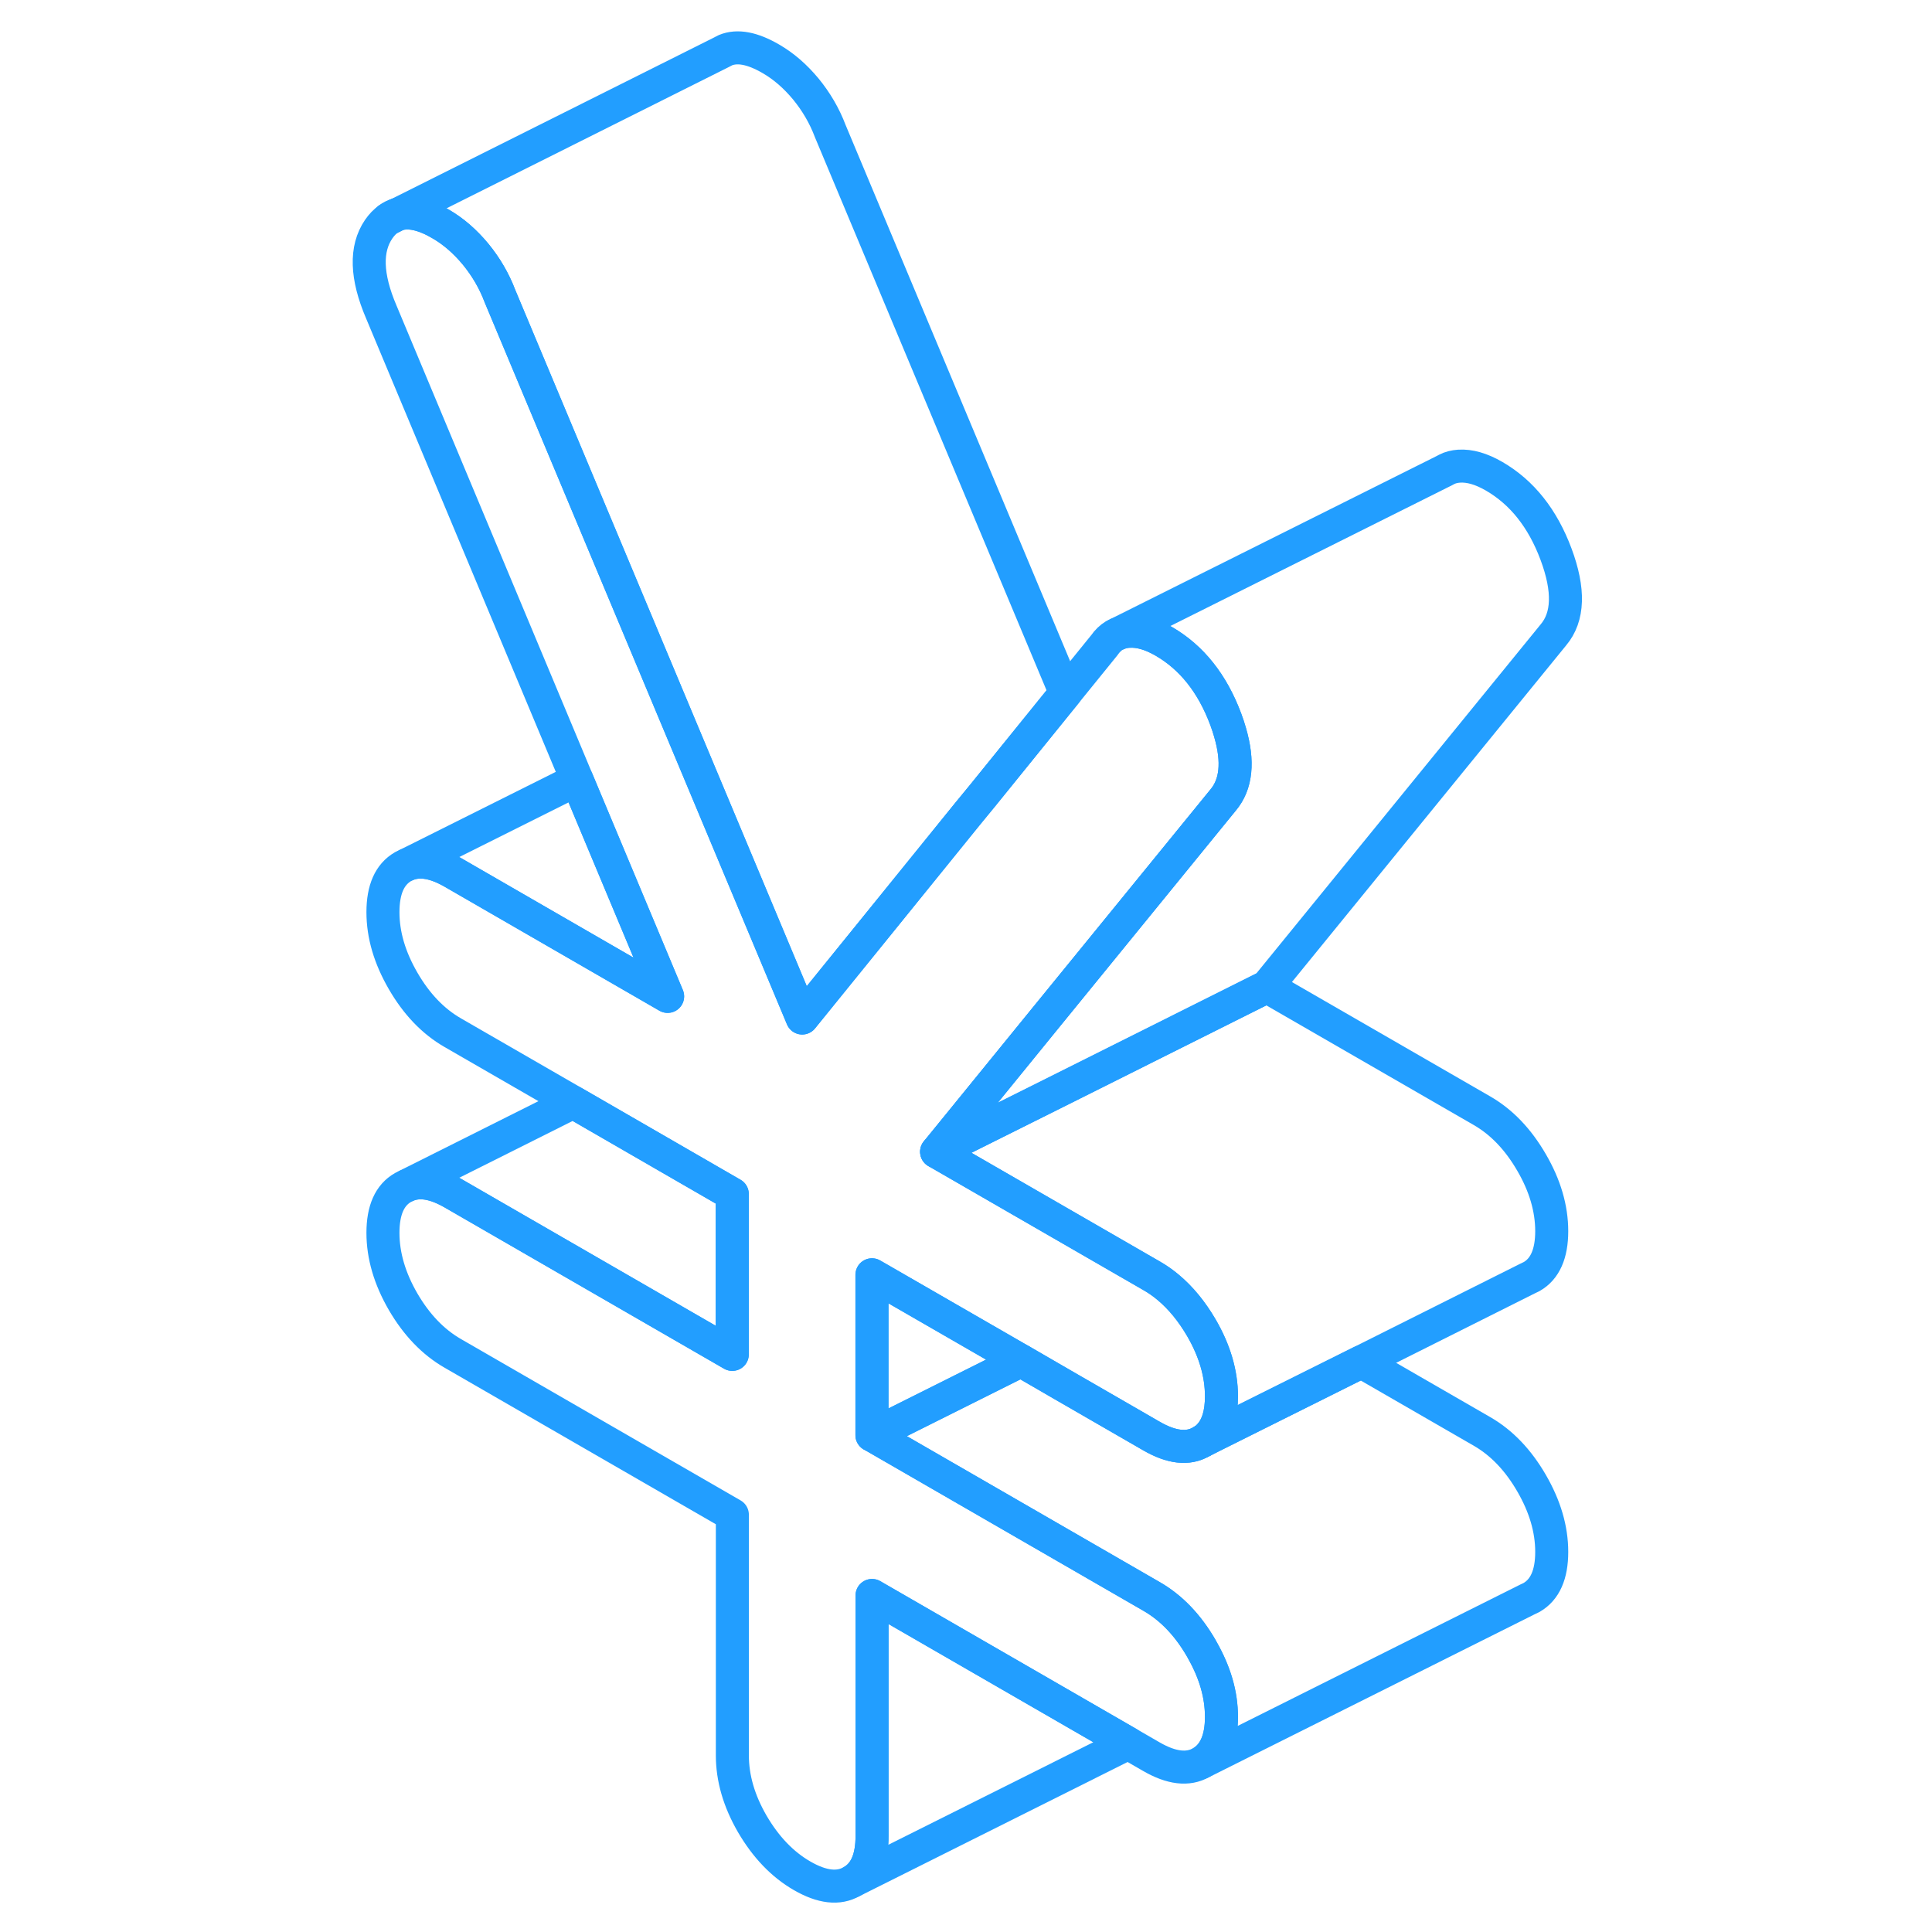
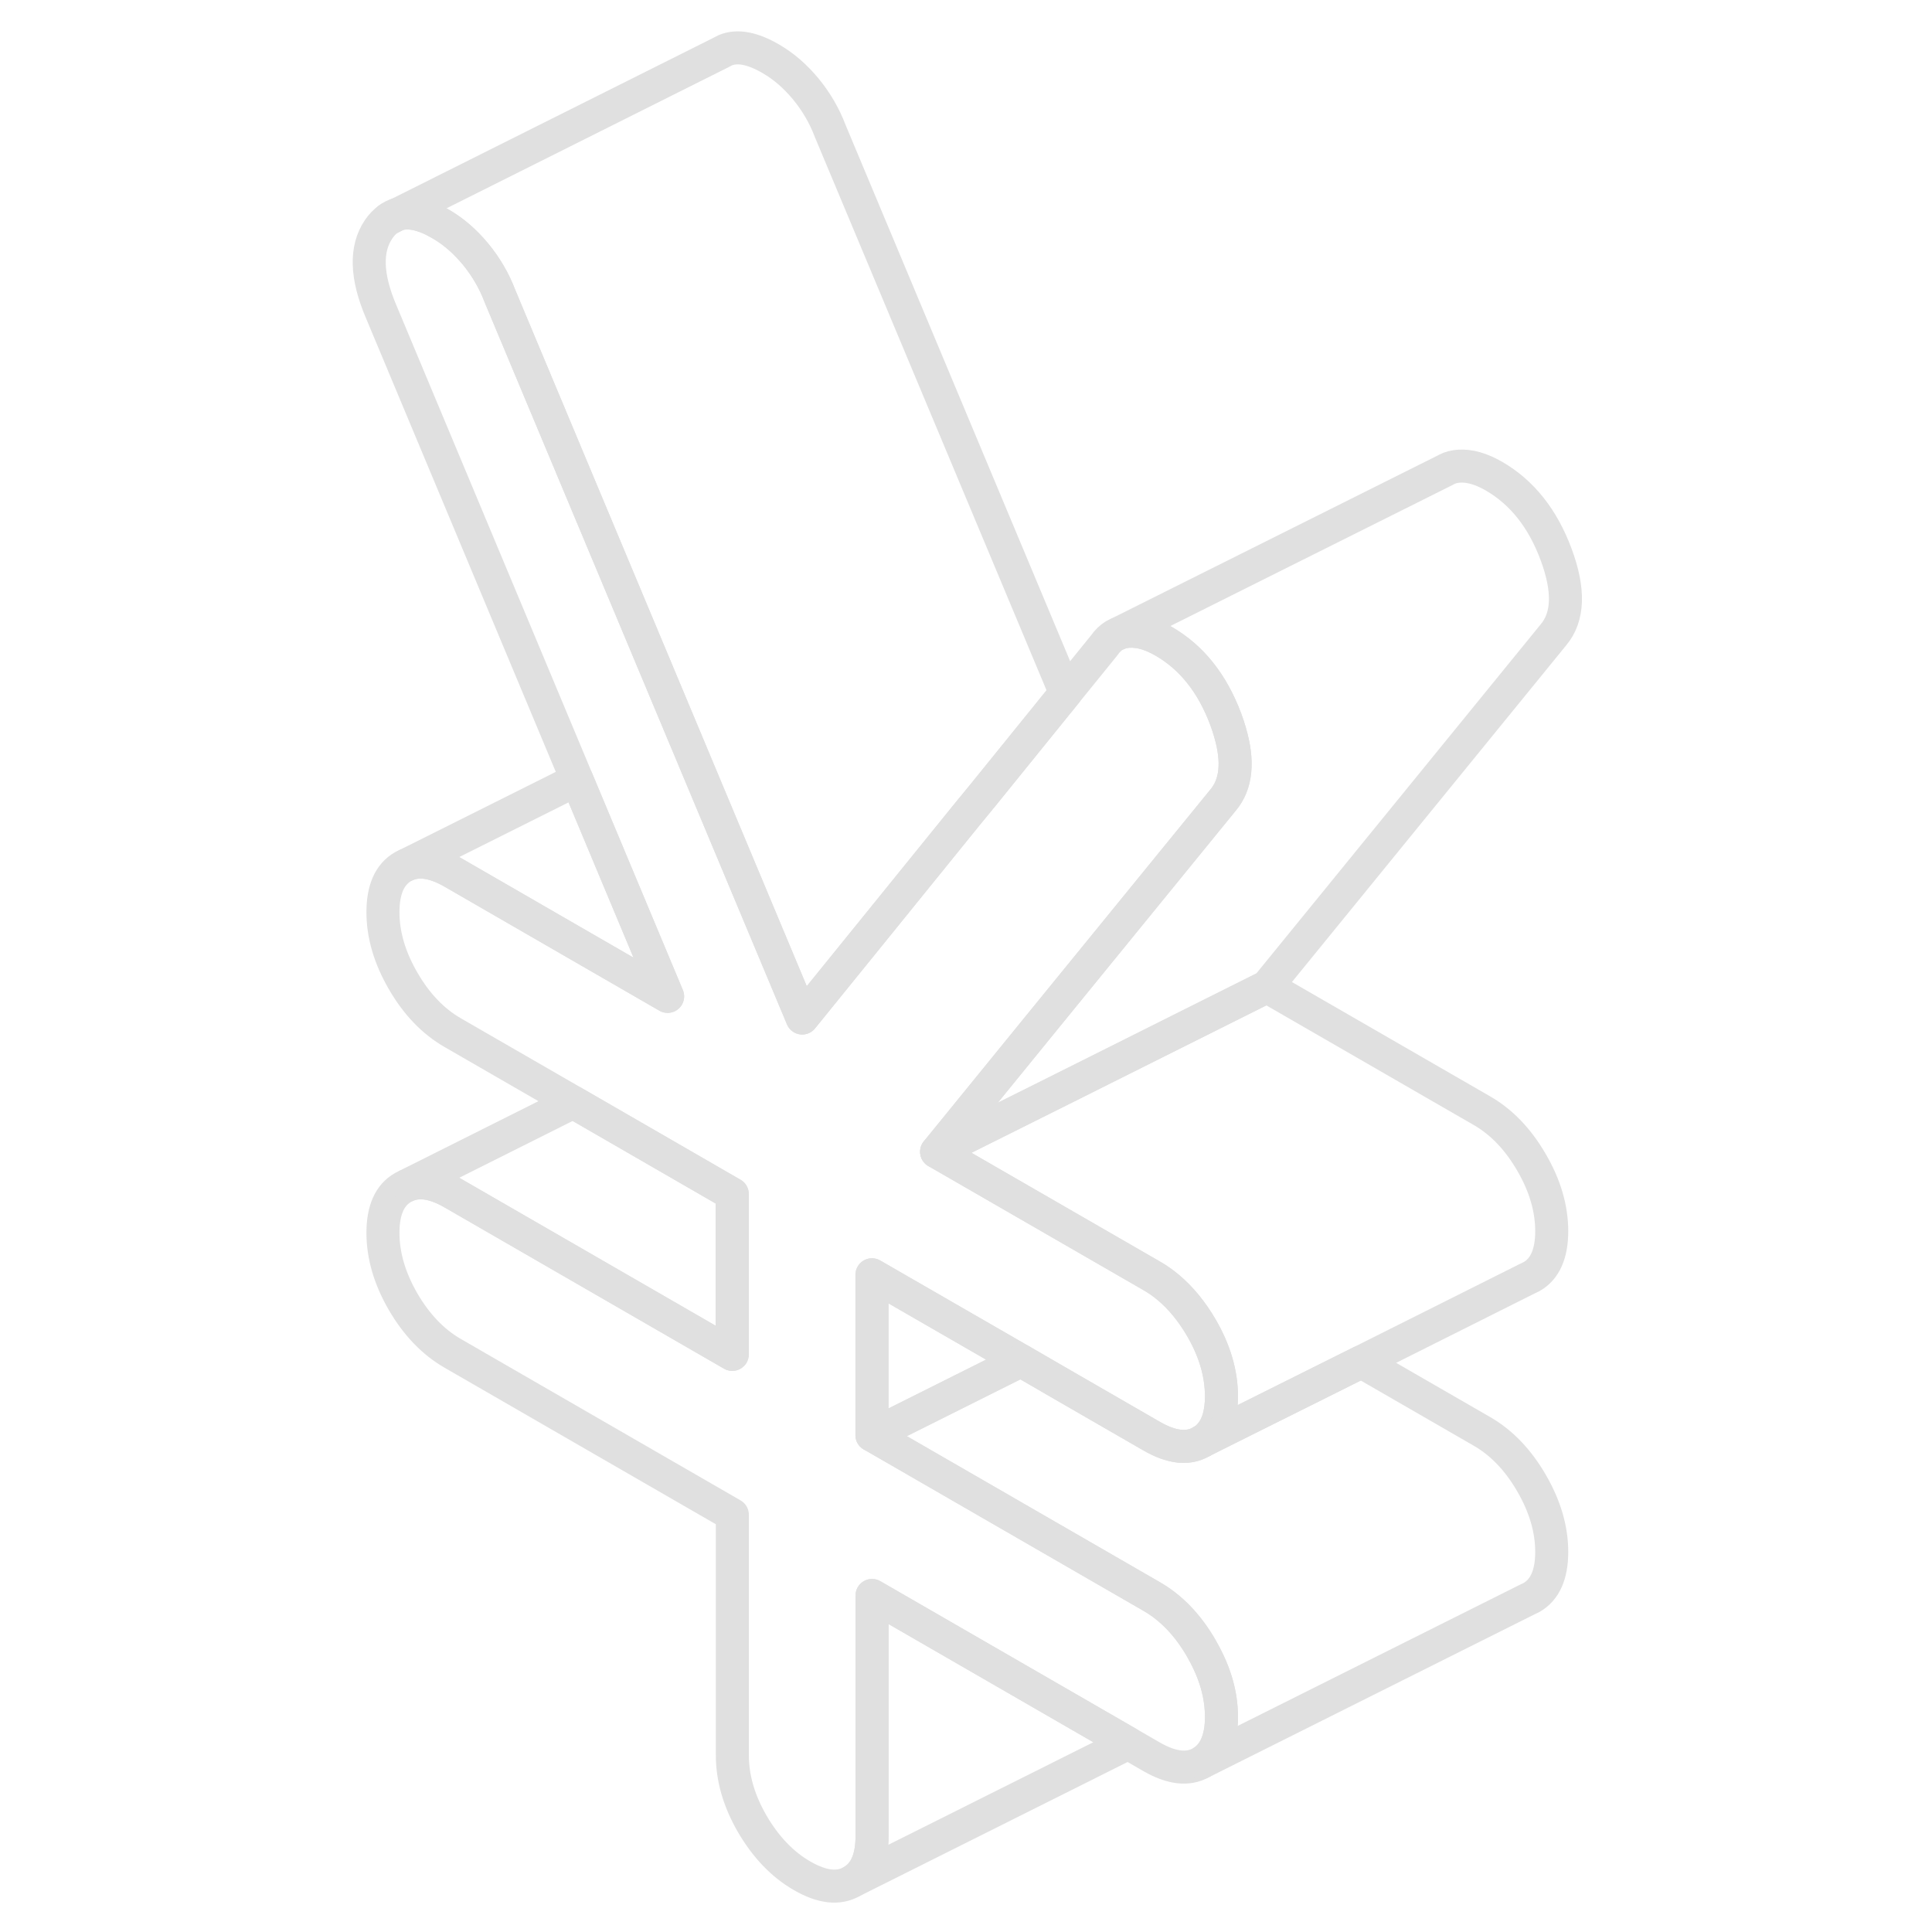
<svg xmlns="http://www.w3.org/2000/svg" width="48" height="48" viewBox="0 0 77 117" fill="none" stroke-width="2px" stroke-linecap="round" stroke-linejoin="round">
-   <path d="M4.071 12.98L3.521 13.26C3.691 13.13 3.871 13.04 4.071 12.98Z" stroke="#229EFF" stroke-linejoin="round" />
-   <path d="M37.901 68.3L36.72 69.75L49.74 77.26C50.09 77.46 50.42 77.69 50.73 77.95C51.5 78.59 52.17 79.41 52.75 80.4C53.56 81.79 53.97 83.18 53.97 84.56C53.97 85.59 53.74 86.37 53.27 86.89C53.14 87.04 52.99 87.17 52.81 87.27C52.79 87.29 52.77 87.3 52.75 87.31C51.94 87.78 50.94 87.66 49.74 86.97L44.35 83.86L41.831 82.4L32.81 77.2V86.91L44.35 93.57L49.74 96.68C50.94 97.37 51.94 98.42 52.75 99.82C52.77 99.86 52.79 99.89 52.81 99.93C53.58 101.29 53.97 102.64 53.97 103.98C53.97 105.32 53.56 106.27 52.75 106.74C51.94 107.2 50.94 107.08 49.74 106.39L48.32 105.57L32.81 96.62V111.19C32.81 112.56 32.41 113.48 31.59 113.94C30.78 114.41 29.78 114.29 28.581 113.6C27.381 112.91 26.38 111.86 25.56 110.46C24.75 109.06 24.351 107.68 24.351 106.3V91.73L7.421 81.96C6.221 81.27 5.221 80.22 4.411 78.83C3.601 77.43 3.191 76.04 3.191 74.66C3.191 73.28 3.601 72.37 4.411 71.91L4.661 71.79C5.421 71.47 6.341 71.63 7.421 72.25L24.351 82.02V72.31L14.72 66.75L7.421 62.54C6.221 61.85 5.221 60.8 4.411 59.4C3.601 58 3.191 56.62 3.191 55.24C3.191 53.86 3.601 52.95 4.411 52.48L4.661 52.36C5.421 52.05 6.341 52.21 7.421 52.83L20.431 60.34L14.941 47.22L3.09 18.89C2.17 16.74 2.121 15.07 2.931 13.88C3.111 13.62 3.31 13.41 3.53 13.26L4.08 12.98C4.79 12.77 5.651 12.96 6.681 13.56C7.461 14.01 8.16 14.62 8.8 15.39C9.43 16.16 9.93 17.01 10.28 17.94L21.22 44.07L28.581 61.65L33.24 55.9L38.6 49.28L39.52 48.16L44.53 41.97L46.88 39.07C47.05 38.82 47.26 38.62 47.49 38.48L47.701 38.38C47.911 38.29 48.13 38.24 48.361 38.23C49.001 38.19 49.7 38.39 50.48 38.84C52.17 39.82 53.42 41.39 54.23 43.56C54.33 43.83 54.42 44.1 54.49 44.35C55.01 46.13 54.87 47.5 54.07 48.45L43.28 61.69L37.901 68.3Z" stroke="#229EFF" stroke-linejoin="round" />
-   <path d="M52.8 87.27L52.74 87.31C52.76 87.3 52.78 87.29 52.8 87.27Z" stroke="#229EFF" stroke-linejoin="round" />
-   <path d="M73.971 74.56C73.971 75.93 73.561 76.85 72.751 77.31L72.501 77.43L62.441 82.47L53.421 86.97L52.811 87.28C52.991 87.17 53.141 87.04 53.271 86.89C53.741 86.37 53.971 85.59 53.971 84.56C53.971 83.18 53.561 81.79 52.751 80.4C52.171 79.41 51.501 78.59 50.731 77.95C50.421 77.69 50.091 77.46 49.741 77.26L36.721 69.75L38.701 68.76L44.351 65.94L56.721 59.75L69.741 67.26C70.941 67.95 71.941 69 72.751 70.4C73.561 71.79 73.971 73.18 73.971 74.56Z" stroke="#229EFF" stroke-linejoin="round" />
-   <path d="M74.071 38.45L56.721 59.75L44.351 65.94L38.701 68.76L36.721 69.75L37.901 68.3L43.281 61.69L54.071 48.45C54.871 47.5 55.011 46.13 54.491 44.35C54.421 44.1 54.331 43.83 54.231 43.56C53.421 41.39 52.171 39.82 50.481 38.84C49.701 38.39 49.001 38.19 48.361 38.23C48.131 38.24 47.911 38.29 47.701 38.38L67.491 28.49L67.601 28.43C67.831 28.31 68.081 28.25 68.361 28.23C69.001 28.19 69.701 28.39 70.481 28.84C72.171 29.82 73.421 31.39 74.231 33.56C75.041 35.73 74.991 37.36 74.071 38.45Z" stroke="#229EFF" stroke-linejoin="round" />
-   <path d="M44.53 41.97L39.52 48.16L38.6 49.28L33.24 55.9L28.58 61.65L21.22 44.07L10.28 17.94C9.93 17.01 9.43 16.16 8.8 15.39C8.16 14.62 7.46 14.01 6.68 13.56C5.65 12.96 4.79 12.77 4.08 12.98L23.66 3.18L23.93 3.04C24.66 2.74 25.58 2.92 26.68 3.56C27.46 4.01 28.16 4.62 28.8 5.39C29.43 6.16 29.93 7.01 30.28 7.94L44.53 41.97Z" stroke="#229EFF" stroke-linejoin="round" />
-   <path d="M20.43 60.34L7.42 52.83C6.34 52.21 5.42 52.05 4.66 52.36L14.94 47.22L20.43 60.34Z" stroke="#229EFF" stroke-linejoin="round" />
-   <path d="M24.34 72.31V82.02L7.41 72.25C6.33 71.63 5.41 71.47 4.65 71.79L14.71 66.75L24.34 72.31Z" stroke="#229EFF" stroke-linejoin="round" />
-   <path d="M41.821 82.4L32.801 86.91V77.2L41.821 82.4Z" stroke="#229EFF" stroke-linejoin="round" />
-   <path d="M73.971 93.98C73.971 95.36 73.561 96.27 72.751 96.74L72.501 96.86L52.751 106.74C53.56 106.27 53.971 105.36 53.971 103.98C53.971 102.6 53.581 101.29 52.81 99.93C52.791 99.89 52.77 99.86 52.751 99.82C51.941 98.42 50.941 97.37 49.74 96.68L44.351 93.57L32.81 86.91L41.831 82.4L44.351 83.86L49.74 86.97C50.941 87.66 51.941 87.78 52.751 87.31L52.81 87.28L53.421 86.97L62.441 82.47L69.74 86.68C70.941 87.37 71.941 88.42 72.751 89.82C73.561 91.22 73.971 92.6 73.971 93.98Z" stroke="#229EFF" stroke-linejoin="round" />
-   <path d="M48.321 105.57L31.591 113.94C32.411 113.48 32.811 112.56 32.811 111.19V96.62L48.321 105.57Z" stroke="#229EFF" stroke-linejoin="round" />
+   <path d="M4.071 12.98L3.521 13.26C3.691 13.13 3.871 13.04 4.071 12.98Z" stroke="#E0E0E0" stroke-linejoin="round" />
+   <path d="M37.901 68.3L36.72 69.75L49.74 77.26C50.09 77.46 50.42 77.69 50.73 77.95C51.5 78.59 52.17 79.41 52.75 80.4C53.56 81.79 53.97 83.18 53.97 84.56C53.97 85.59 53.74 86.37 53.27 86.89C53.14 87.04 52.99 87.17 52.81 87.27C52.79 87.29 52.77 87.3 52.75 87.31C51.94 87.78 50.94 87.66 49.74 86.97L44.35 83.86L41.831 82.4L32.81 77.2V86.91L44.35 93.57L49.74 96.68C50.94 97.37 51.94 98.42 52.75 99.82C52.77 99.86 52.79 99.89 52.81 99.93C53.58 101.29 53.97 102.64 53.97 103.98C53.97 105.32 53.56 106.27 52.75 106.74C51.94 107.2 50.94 107.08 49.74 106.39L48.32 105.57L32.81 96.62V111.19C32.81 112.56 32.41 113.48 31.59 113.94C30.78 114.41 29.78 114.29 28.581 113.6C27.381 112.91 26.38 111.86 25.56 110.46C24.75 109.06 24.351 107.68 24.351 106.3V91.73L7.421 81.96C6.221 81.27 5.221 80.22 4.411 78.83C3.601 77.43 3.191 76.04 3.191 74.66C3.191 73.28 3.601 72.37 4.411 71.91L4.661 71.79C5.421 71.47 6.341 71.63 7.421 72.25L24.351 82.02V72.31L14.72 66.75L7.421 62.54C6.221 61.85 5.221 60.8 4.411 59.4C3.601 58 3.191 56.62 3.191 55.24C3.191 53.86 3.601 52.95 4.411 52.48L4.661 52.36C5.421 52.05 6.341 52.21 7.421 52.83L20.431 60.34L14.941 47.22L3.09 18.89C2.17 16.74 2.121 15.07 2.931 13.88C3.111 13.62 3.31 13.41 3.53 13.26L4.08 12.98C4.79 12.77 5.651 12.96 6.681 13.56C7.461 14.01 8.16 14.62 8.8 15.39C9.43 16.16 9.93 17.01 10.28 17.94L21.22 44.07L28.581 61.65L33.24 55.9L38.6 49.28L39.52 48.16L44.53 41.97L46.88 39.07C47.05 38.82 47.26 38.62 47.49 38.48L47.701 38.38C47.911 38.29 48.13 38.24 48.361 38.23C49.001 38.19 49.7 38.39 50.48 38.84C52.17 39.82 53.42 41.39 54.23 43.56C54.33 43.83 54.42 44.1 54.49 44.35C55.01 46.13 54.87 47.5 54.07 48.45L43.28 61.69L37.901 68.3Z" stroke="#E0E0E0" stroke-linejoin="round" />
+   <path d="M52.8 87.27L52.74 87.31C52.76 87.3 52.78 87.29 52.8 87.27Z" stroke="#E0E0E0" stroke-linejoin="round" />
+   <path d="M73.971 74.56C73.971 75.93 73.561 76.85 72.751 77.31L72.501 77.43L62.441 82.47L53.421 86.97L52.811 87.28C52.991 87.17 53.141 87.04 53.271 86.89C53.741 86.37 53.971 85.59 53.971 84.56C53.971 83.18 53.561 81.79 52.751 80.4C52.171 79.41 51.501 78.59 50.731 77.95C50.421 77.69 50.091 77.46 49.741 77.26L36.721 69.75L38.701 68.76L44.351 65.94L56.721 59.75L69.741 67.26C70.941 67.95 71.941 69 72.751 70.4C73.561 71.79 73.971 73.18 73.971 74.56Z" stroke="#E0E0E0" stroke-linejoin="round" />
+   <path d="M74.071 38.45L56.721 59.75L44.351 65.94L38.701 68.76L36.721 69.75L37.901 68.3L43.281 61.69L54.071 48.45C54.871 47.5 55.011 46.13 54.491 44.35C54.421 44.1 54.331 43.83 54.231 43.56C53.421 41.39 52.171 39.82 50.481 38.84C49.701 38.39 49.001 38.19 48.361 38.23C48.131 38.24 47.911 38.29 47.701 38.38L67.491 28.49L67.601 28.43C67.831 28.31 68.081 28.25 68.361 28.23C69.001 28.19 69.701 28.39 70.481 28.84C72.171 29.82 73.421 31.39 74.231 33.56C75.041 35.73 74.991 37.36 74.071 38.45Z" stroke="#E0E0E0" stroke-linejoin="round" />
+   <path d="M44.53 41.97L39.52 48.16L38.6 49.28L33.24 55.9L28.58 61.65L21.22 44.07L10.28 17.94C9.93 17.01 9.43 16.16 8.8 15.39C8.16 14.62 7.46 14.01 6.68 13.56C5.65 12.96 4.79 12.77 4.08 12.98L23.66 3.18L23.93 3.04C24.66 2.74 25.58 2.92 26.68 3.56C27.46 4.01 28.16 4.62 28.8 5.39C29.43 6.16 29.93 7.01 30.28 7.94L44.53 41.97Z" stroke="#E0E0E0" stroke-linejoin="round" />
+   <path d="M20.43 60.34L7.42 52.83C6.34 52.21 5.42 52.05 4.66 52.36L14.94 47.22L20.43 60.34Z" stroke="#E0E0E0" stroke-linejoin="round" />
+   <path d="M24.34 72.31V82.02L7.41 72.25C6.33 71.63 5.41 71.47 4.65 71.79L14.71 66.75L24.34 72.31Z" stroke="#E0E0E0" stroke-linejoin="round" />
+   <path d="M41.821 82.4L32.801 86.91V77.2L41.821 82.4Z" stroke="#E0E0E0" stroke-linejoin="round" />
+   <path d="M73.971 93.98C73.971 95.36 73.561 96.27 72.751 96.74L72.501 96.86L52.751 106.74C53.56 106.27 53.971 105.36 53.971 103.98C53.971 102.6 53.581 101.29 52.81 99.93C52.791 99.89 52.77 99.86 52.751 99.82C51.941 98.42 50.941 97.37 49.74 96.68L44.351 93.57L32.81 86.91L41.831 82.4L44.351 83.86L49.74 86.97C50.941 87.66 51.941 87.78 52.751 87.31L52.81 87.28L53.421 86.97L62.441 82.47L69.74 86.68C70.941 87.37 71.941 88.42 72.751 89.82C73.561 91.22 73.971 92.6 73.971 93.98Z" stroke="#E0E0E0" stroke-linejoin="round" />
+   <path d="M48.321 105.57L31.591 113.94C32.411 113.48 32.811 112.56 32.811 111.19V96.62L48.321 105.57Z" stroke="#E0E0E0" stroke-linejoin="round" />
</svg>
